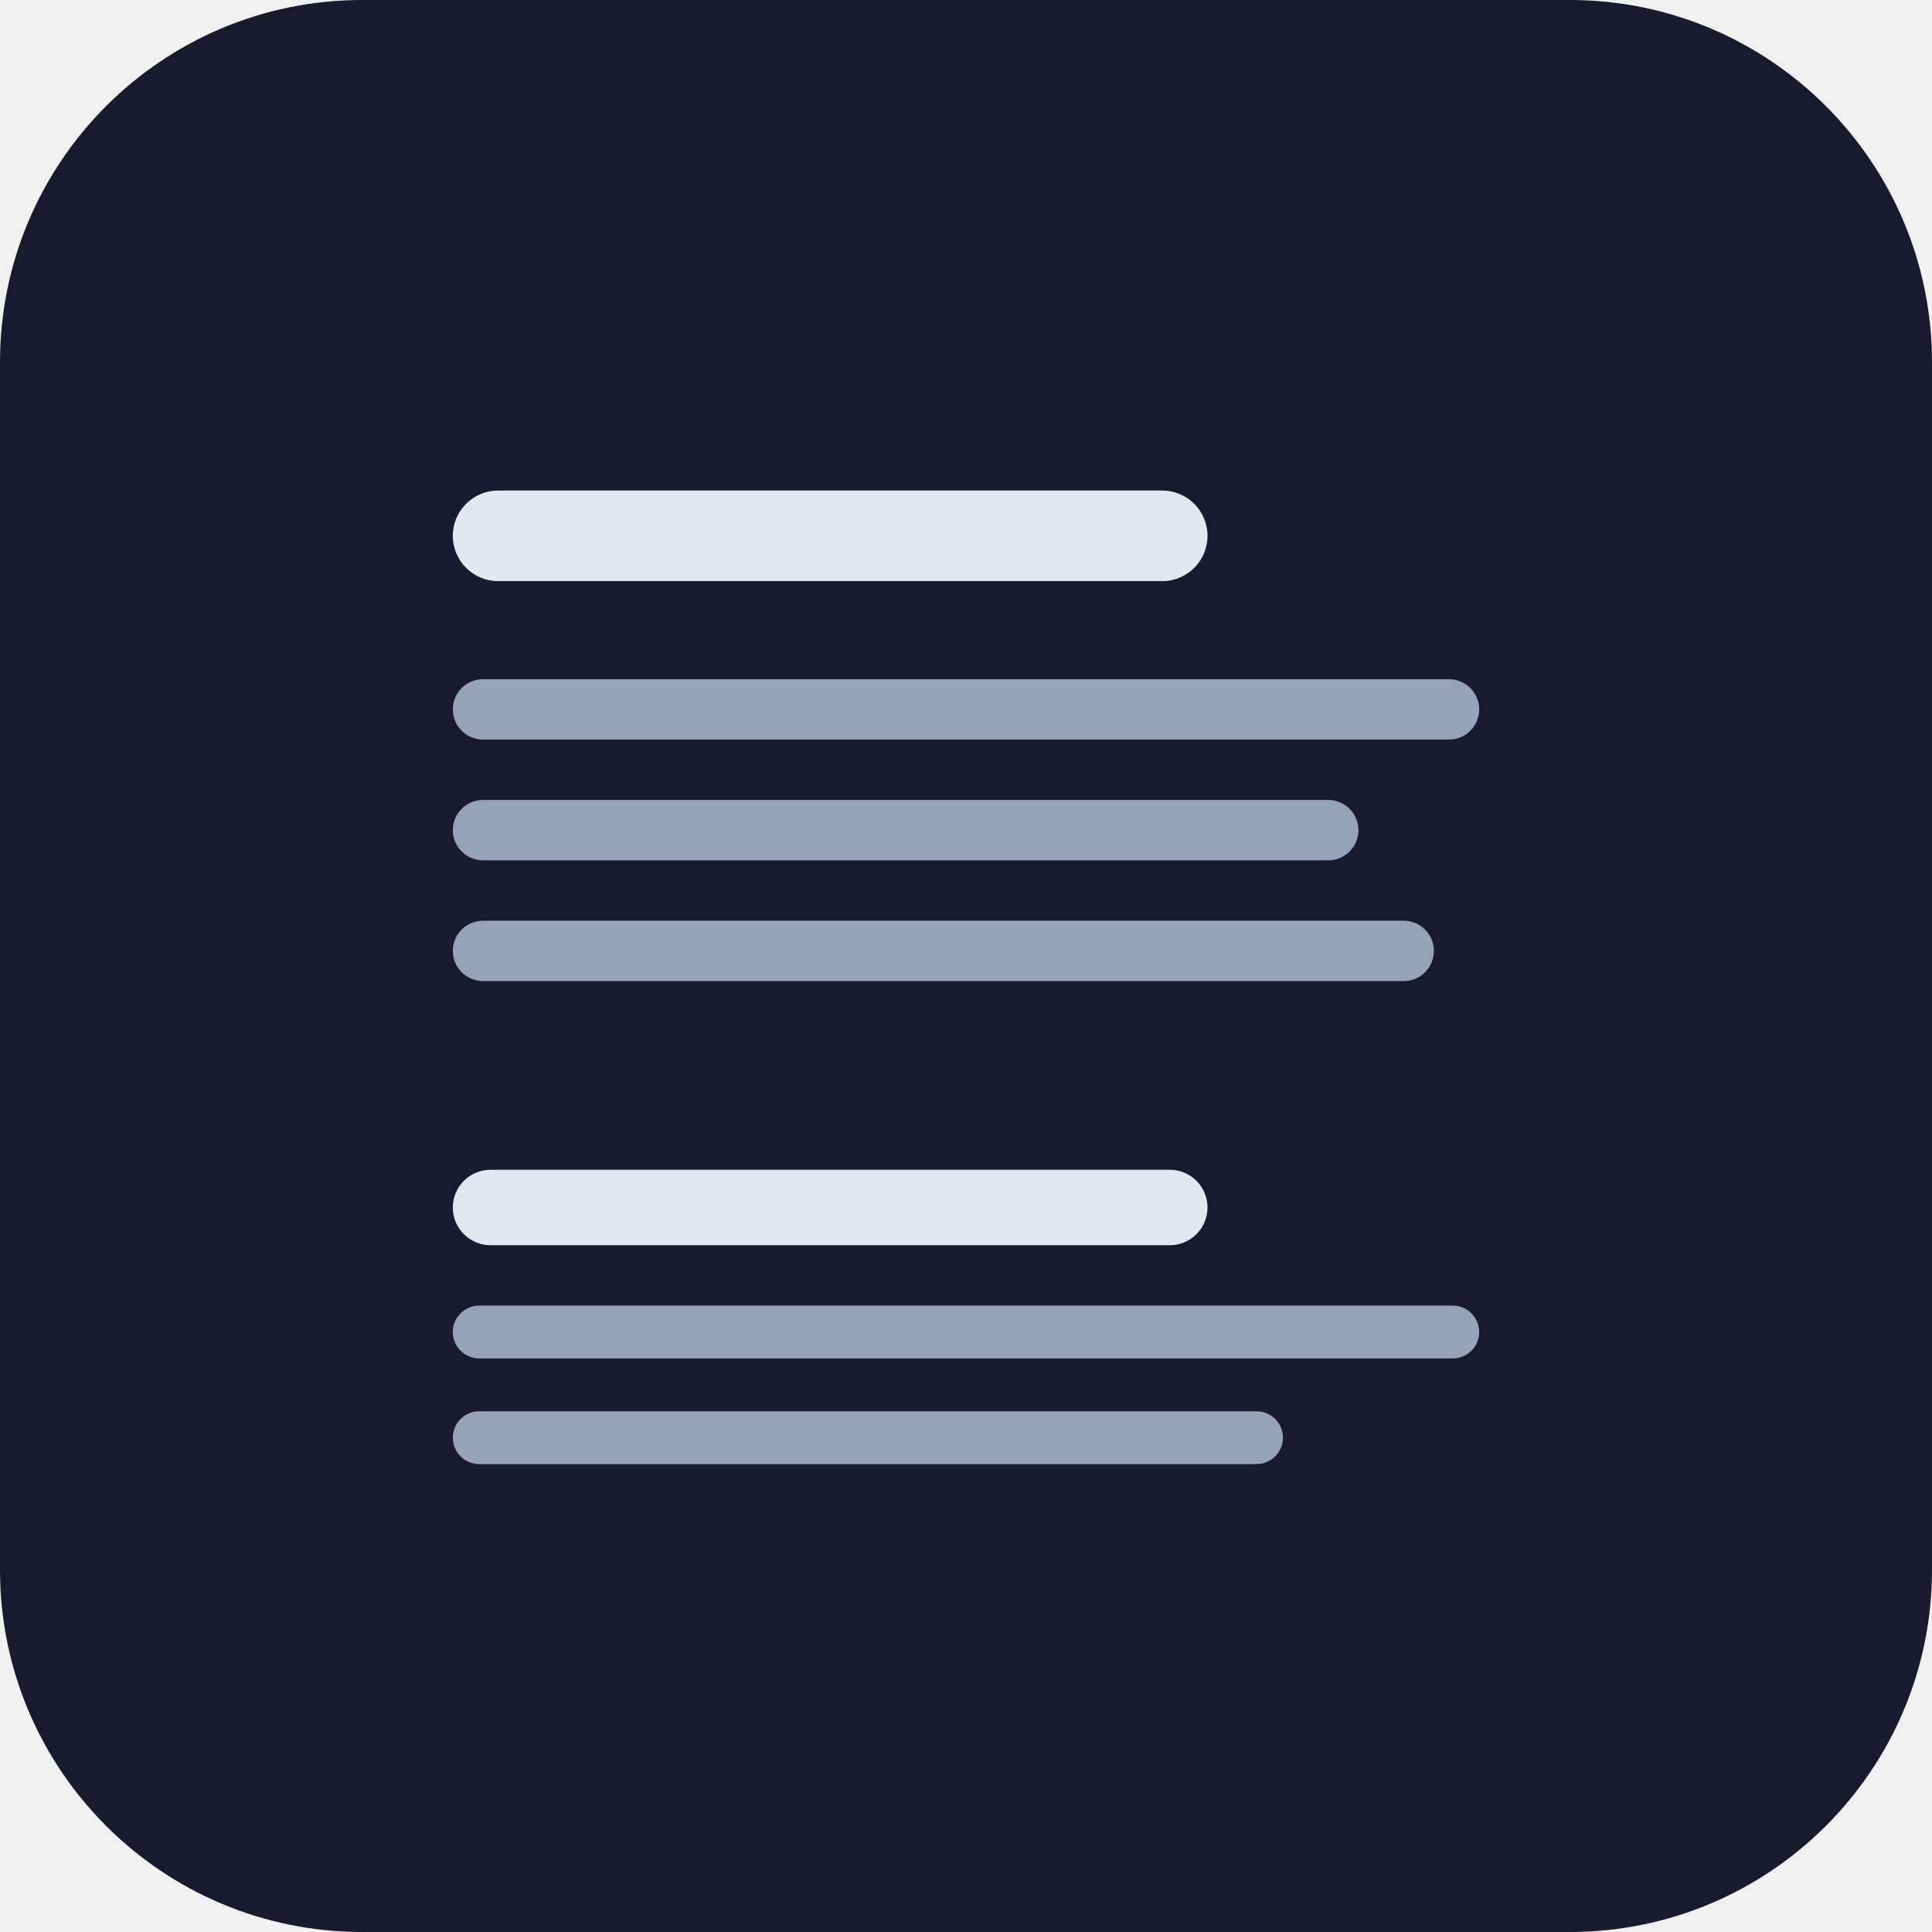
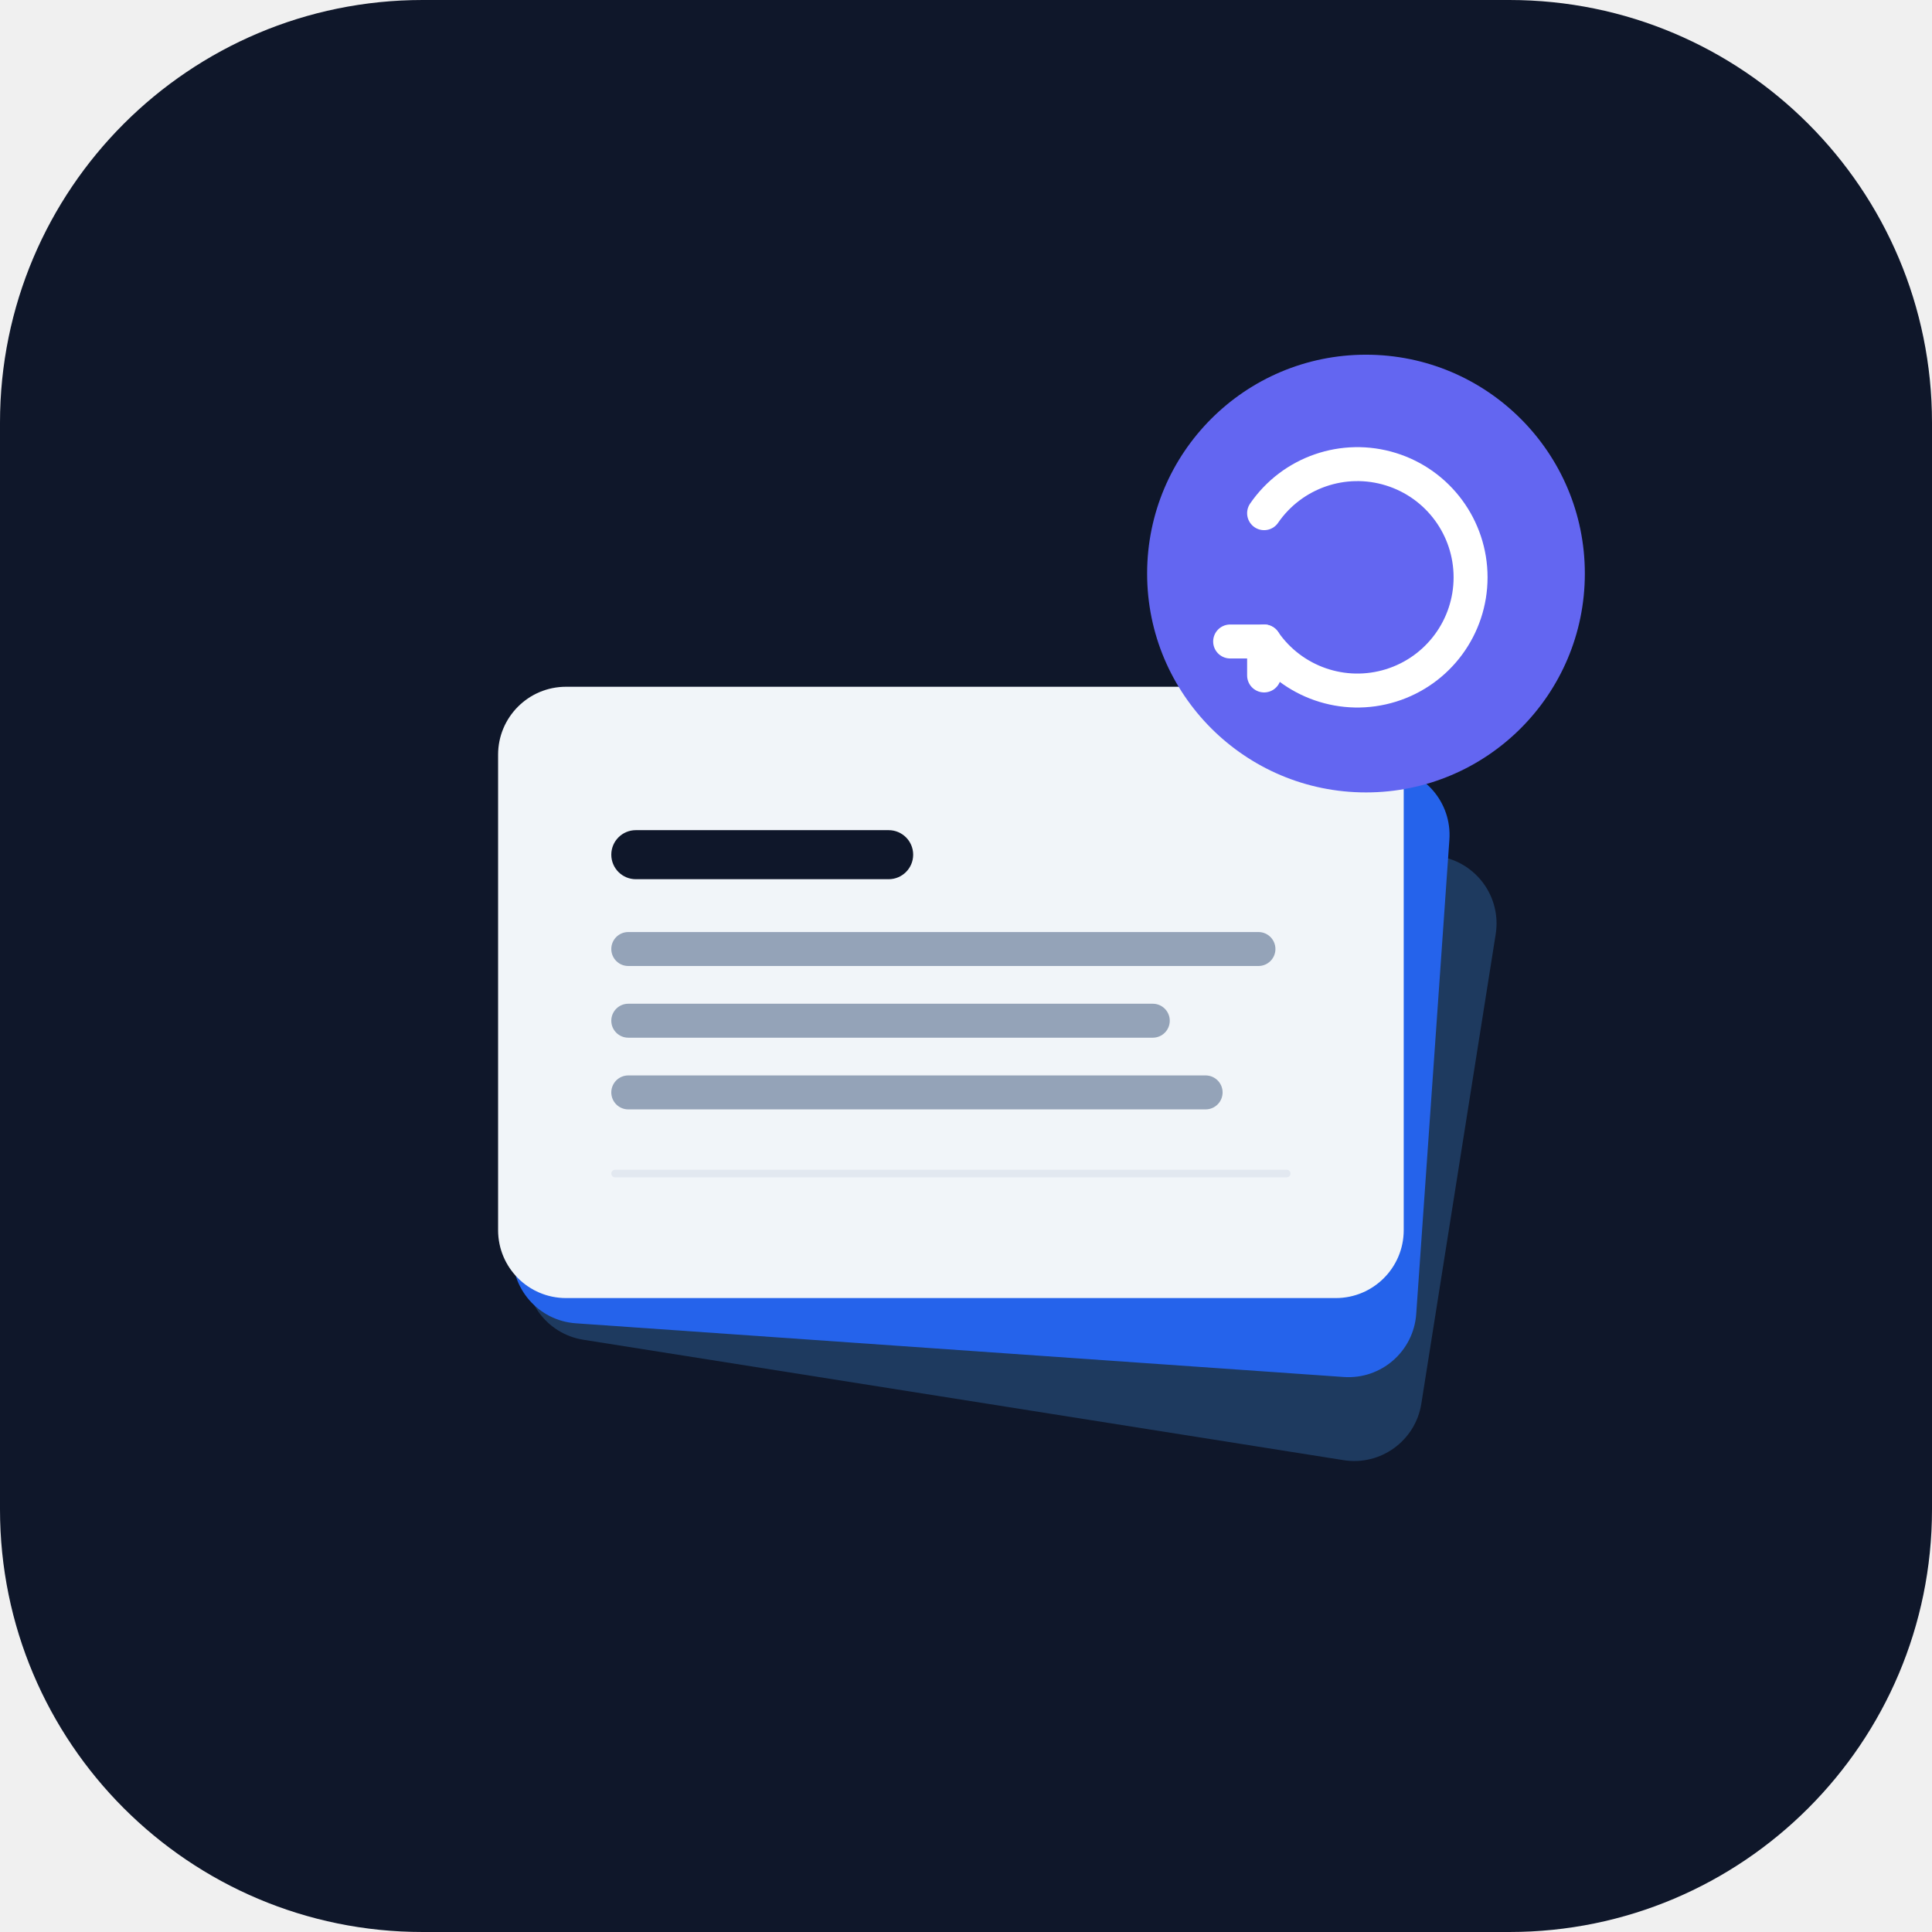
<svg xmlns="http://www.w3.org/2000/svg" viewBox="0 0 512 512">
-   <rect width="512" height="512" rx="96" fill="#1a1a2e" />
-   <rect x="120" y="130" width="200" height="24" rx="12" fill="#e2e8f0" />
-   <rect x="120" y="180" width="272" height="16" rx="8" fill="#94a3b8" />
-   <rect x="120" y="212" width="240" height="16" rx="8" fill="#94a3b8" />
-   <rect x="120" y="244" width="260" height="16" rx="8" fill="#94a3b8" />
-   <rect x="120" y="310" width="200" height="20" rx="10" fill="#e2e8f0" />
-   <rect x="120" y="346" width="272" height="14" rx="7" fill="#94a3b8" />
-   <rect x="120" y="374" width="220" height="14" rx="7" fill="#94a3b8" />
+   <rect width="512" height="512" rx="112" fill="#0f172a" />
+   <rect x="148" y="210" width="240" height="162" rx="18" fill="#1e3a5f" transform="rotate(9 268 291)" />
+   <rect x="140" y="196" width="240" height="162" rx="18" fill="#2563eb" transform="rotate(4 260 277)" />
+   <rect x="132" y="182" width="240" height="162" rx="18" fill="#f1f5f9" />
+   <rect x="162" y="220" width="80" height="13" rx="6.5" fill="#0f172a" />
+   <rect x="162" y="247" width="176" height="9" rx="4.5" fill="#94a3b8" />
+   <rect x="162" y="266" width="148" height="9" rx="4.5" fill="#94a3b8" />
+   <rect x="162" y="285" width="162" height="9" rx="4.5" fill="#94a3b8" />
+   <rect x="162" y="310" width="180" height="2" rx="1" fill="#e2e8f0" />
+   <circle cx="362" cy="152" r="58" fill="#6366f1" />
+   <path d="M335 136 a30 30 0 1 1 0 34" stroke="white" stroke-width="9" fill="none" stroke-linecap="round" />
+   <polyline points="326,170 335,170 335,179" stroke="white" stroke-width="9" fill="none" stroke-linecap="round" stroke-linejoin="round" />
</svg>
